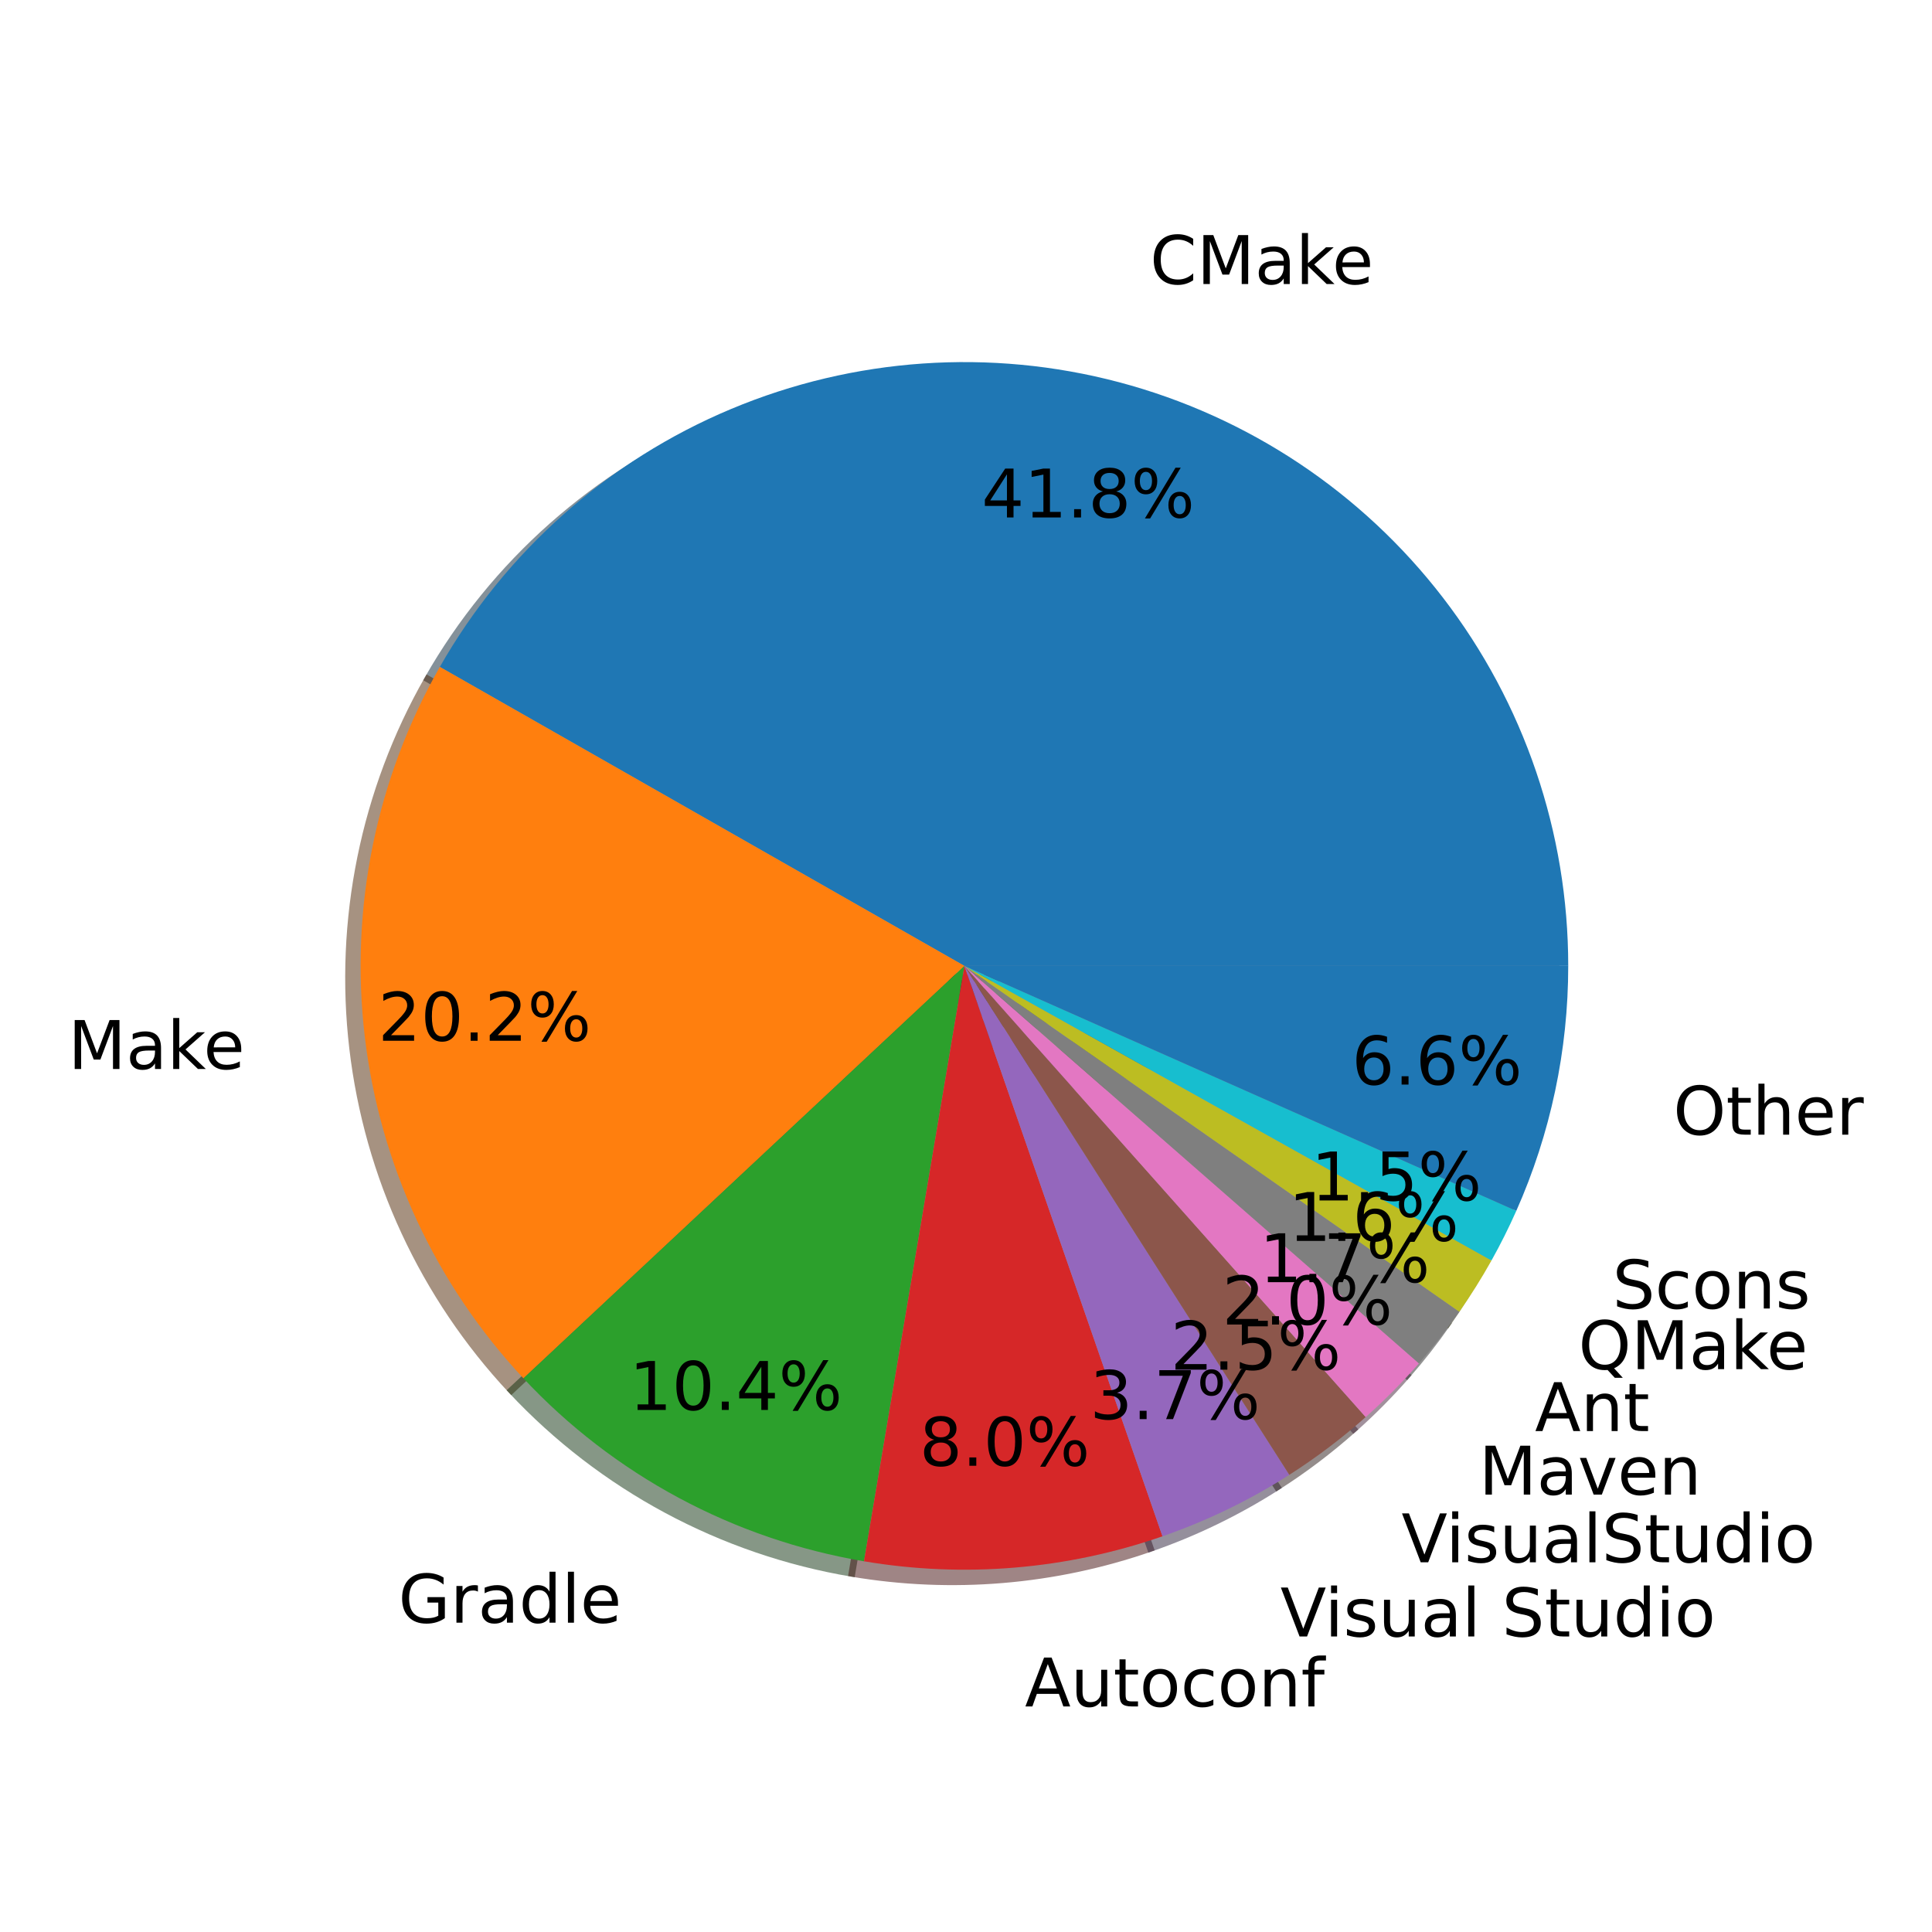
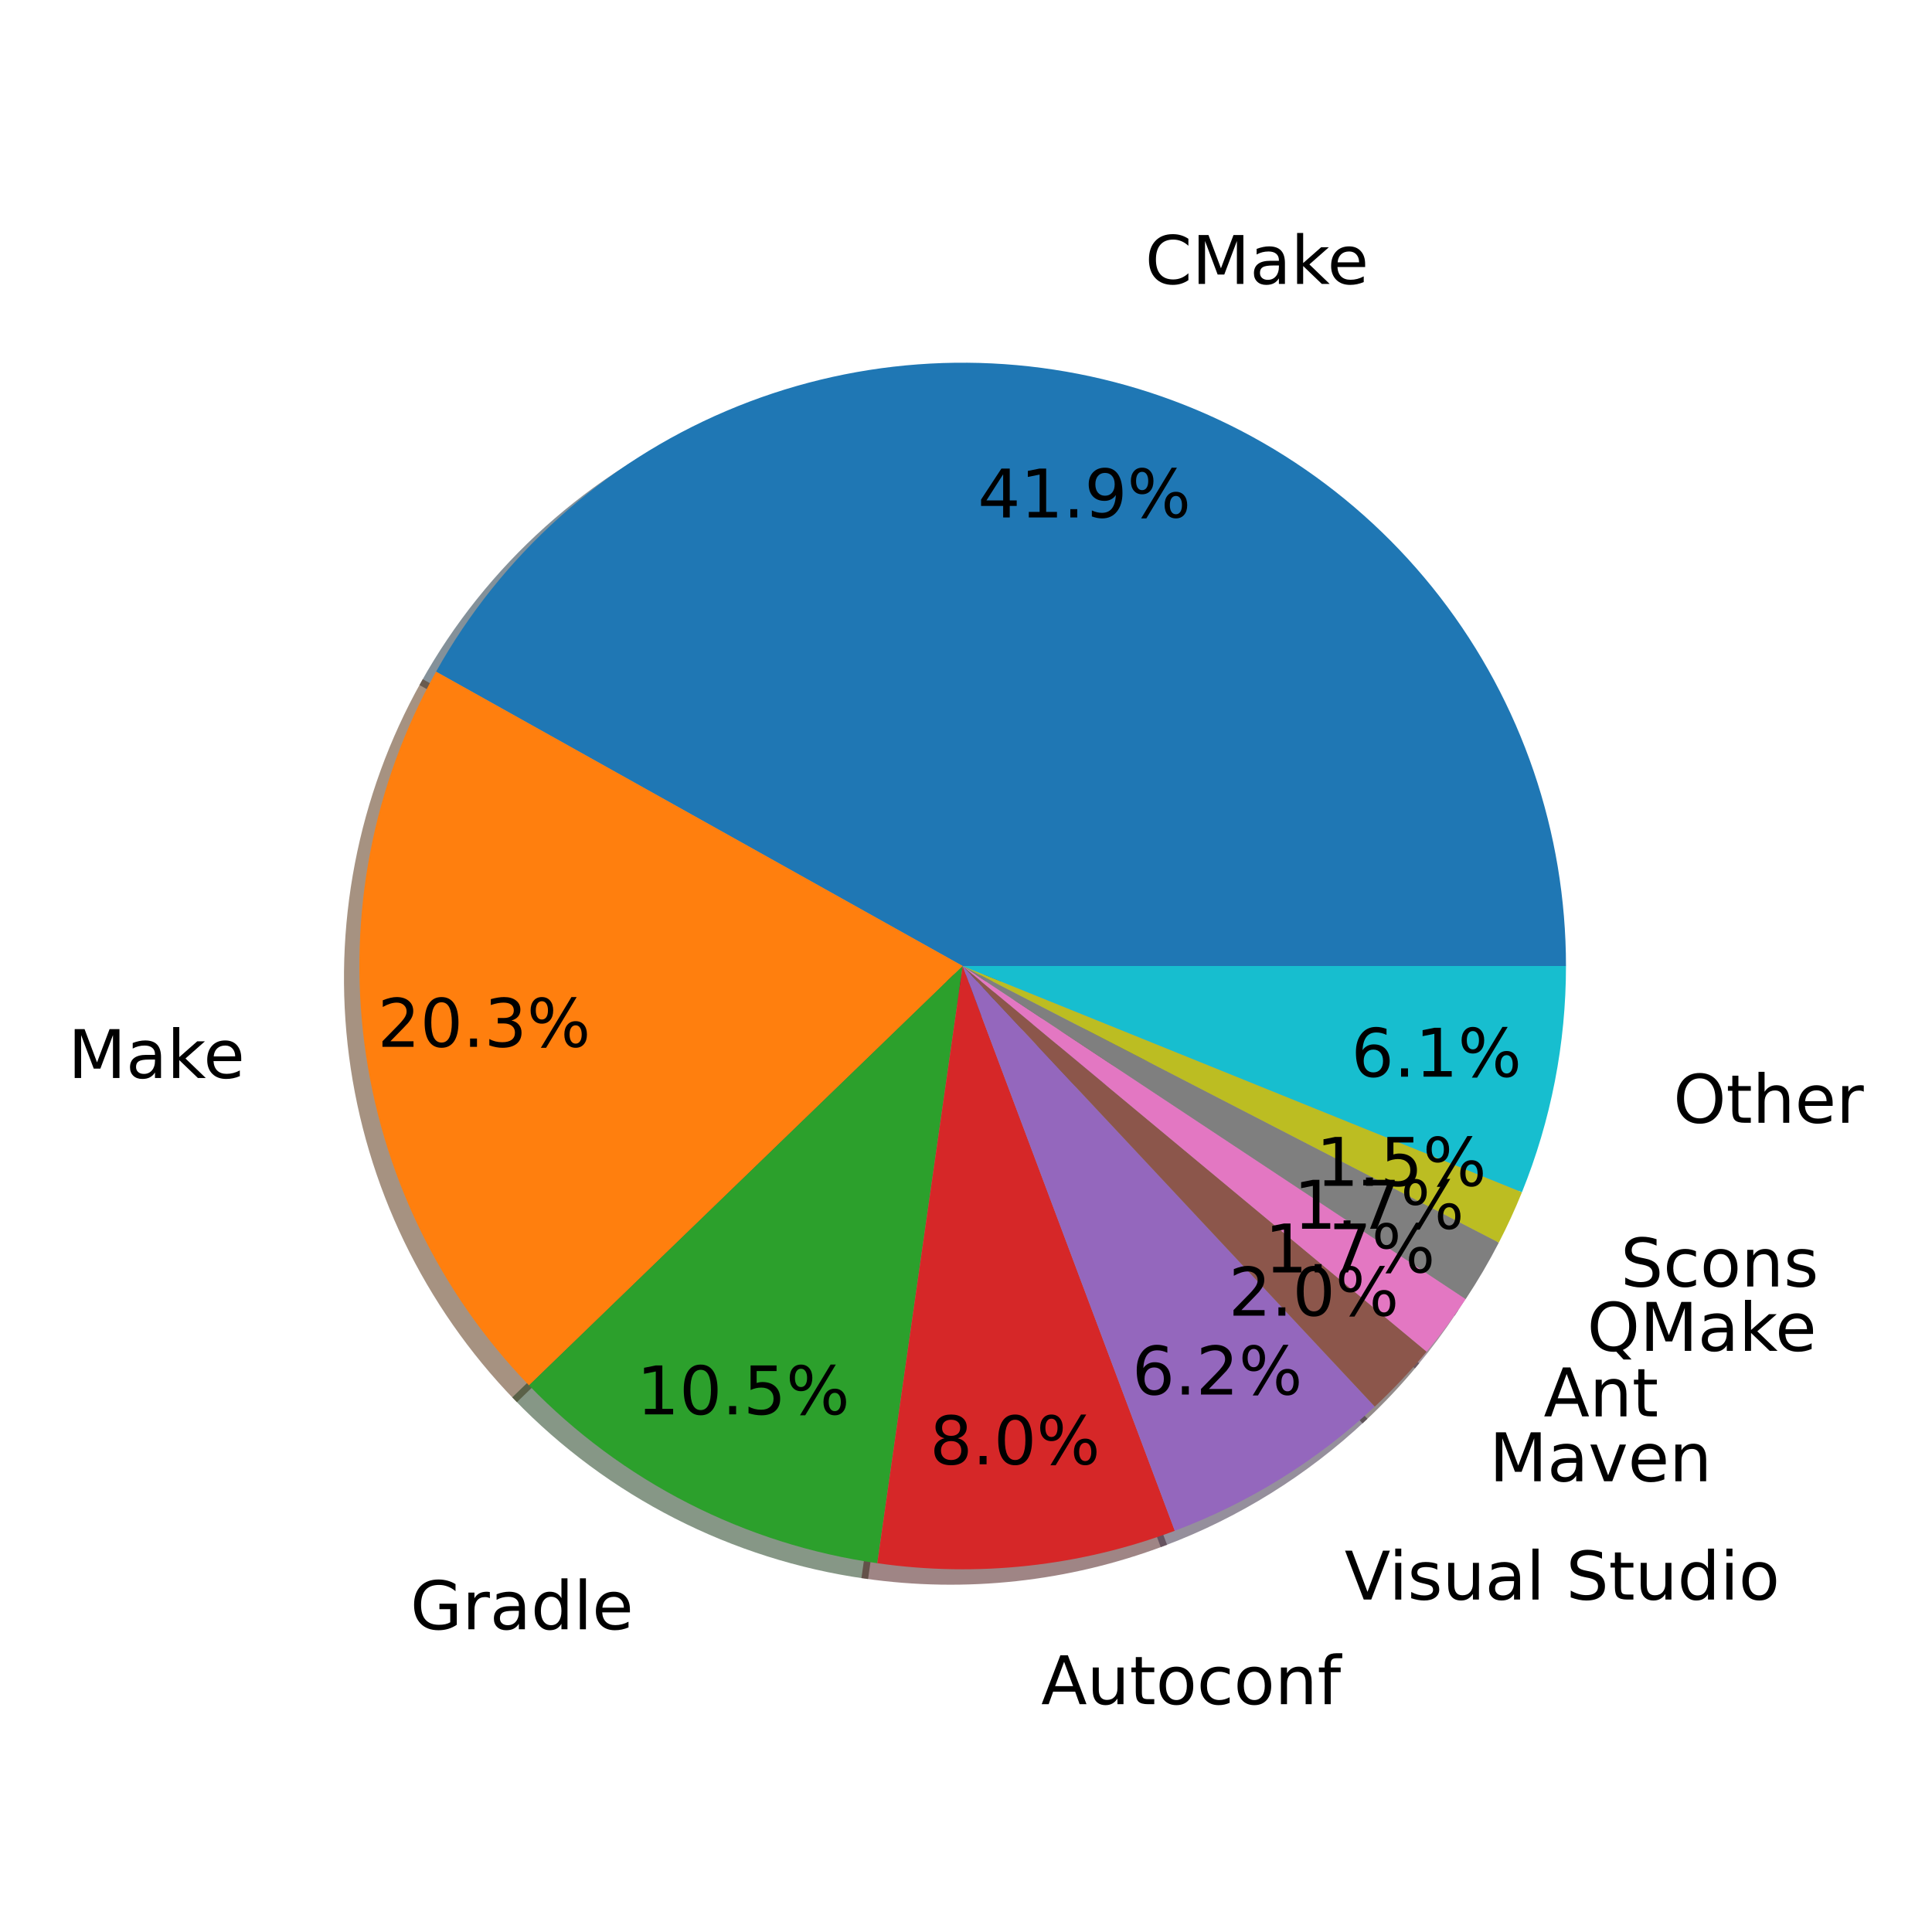
<svg xmlns="http://www.w3.org/2000/svg" xmlns:xlink="http://www.w3.org/1999/xlink" width="288pt" height="288pt" viewBox="0 0 288 288" version="1.1">
  <defs>
    <style type="text/css">*{stroke-linejoin: round; stroke-linecap: butt}</style>
  </defs>
  <g id="figure_1">
    <g id="patch_1">
      <path d="M 0 288  L 288 288  L 288 0  L 0 0  L 0 288  z " style="fill: none" />
    </g>
    <g id="axes_1">
      <g id="patch_2">
-         <path d="M 231.973 145.784  C 231.973 125.931 225.404 106.625 213.297 90.891  C 201.189 75.157 184.209 63.863 165.018 58.778  C 145.828 53.693 125.483 55.098 107.173 62.772  C 88.863 70.446 73.597 83.966 63.766 101.215  L 141.965 145.784  z " style="fill: #092436; opacity: 0.5; stroke: #092436; stroke-linejoin: miter" />
+         <path d="M 231.639 145.799  C 231.639 125.898 225.034 106.549 212.864 90.803  C 200.694 75.058 183.636 63.788 164.378 58.771  C 145.12 53.754 124.731 55.269 106.426 63.076  C 88.121 70.884 72.915 84.55 63.205 101.922  L 141.707 145.799  z " style="fill: #092436; opacity: 0.5; stroke: #092436; stroke-linejoin: miter" />
      </g>
      <g id="patch_3">
-         <path d="M 63.766 101.215  C 54.254 117.905 50.33 137.209 52.572 156.289  C 54.814 175.368 63.106 193.237 76.228 207.267  L 141.965 145.784  z " style="fill: #4d2604; opacity: 0.5; stroke: #4d2604; stroke-linejoin: miter" />
+         <path d="M 63.205 101.922  C 53.778 118.788 50.033 138.252 52.528 157.413  C 55.024 176.574 63.629 194.429 77.062 208.319  L 141.707 145.799  z " style="fill: #4d2604; opacity: 0.5; stroke: #4d2604; stroke-linejoin: miter" />
      </g>
      <g id="patch_4">
-         <path d="M 76.228 207.267  C 82.921 214.423 90.738 220.438 99.37 225.075  C 108.001 229.712 117.332 232.909 126.994 234.538  L 141.965 145.784  z " style="fill: #0d300d; opacity: 0.5; stroke: #0d300d; stroke-linejoin: miter" />
+         <path d="M 77.062 208.319  C 83.955 215.447 91.981 221.385 100.812 225.894  C 109.643 230.404 119.16 233.421 128.976 234.825  L 141.707 145.799  z " style="fill: #0d300d; opacity: 0.5; stroke: #0d300d; stroke-linejoin: miter" />
      </g>
      <g id="patch_5">
-         <path d="M 126.994 234.538  C 134.419 235.791 141.973 236.106 149.477 235.478  C 156.981 234.85 164.376 233.282 171.49 230.812  L 141.965 145.784  z " style="fill: #400c0c; opacity: 0.5; stroke: #400c0c; stroke-linejoin: miter" />
+         <path d="M 128.976 234.825  C 136.424 235.89 143.977 236.016 151.456 235.201  C 158.936 234.385 166.284 232.634 173.327 229.989  L 141.707 145.799  z " style="fill: #400c0c; opacity: 0.5; stroke: #400c0c; stroke-linejoin: miter" />
      </g>
      <g id="patch_6">
-         <path d="M 171.49 230.812  C 174.806 229.66 178.052 228.316 181.211 226.785  C 184.371 225.254 187.438 223.54 190.397 221.651  L 141.965 145.784  z " style="fill: #2c1f39; opacity: 0.5; stroke: #2c1f39; stroke-linejoin: miter" />
+         <path d="M 173.327 229.989  C 178.842 227.917 184.14 225.309 189.144 222.202  C 194.149 219.095 198.836 215.503 203.138 211.48  L 141.707 145.799  z " style="fill: #2c1f39; opacity: 0.5; stroke: #2c1f39; stroke-linejoin: miter" />
      </g>
      <g id="patch_7">
-         <path d="M 190.397 221.651  C 192.404 220.369 194.36 219.009 196.26 217.572  C 198.16 216.135 200.001 214.624 201.781 213.041  L 141.965 145.784  z " style="fill: #2a1a17; opacity: 0.5; stroke: #2a1a17; stroke-linejoin: miter" />
+         <path d="M 203.138 211.48  C 204.51 210.196 205.842 208.87 207.131 207.504  C 208.42 206.137 209.666 204.73 210.867 203.285  L 141.707 145.799  z " style="fill: #2a1a17; opacity: 0.5; stroke: #2a1a17; stroke-linejoin: miter" />
      </g>
      <g id="patch_8">
-         <path d="M 201.781 213.041  C 203.186 211.791 204.552 210.498 205.876 209.163  C 207.2 207.828 208.481 206.451 209.719 205.036  L 141.965 145.784  z " style="fill: #44243a; opacity: 0.5; stroke: #44243a; stroke-linejoin: miter" />
+         <path d="M 210.867 203.285  C 211.908 202.033 212.914 200.753 213.885 199.446  C 214.857 198.14 215.792 196.807 216.691 195.449  L 141.707 145.799  z " style="fill: #44243a; opacity: 0.5; stroke: #44243a; stroke-linejoin: miter" />
      </g>
      <g id="patch_9">
-         <path d="M 209.719 205.036  C 210.792 203.809 211.831 202.554 212.836 201.271  C 213.84 199.988 214.81 198.678 215.743 197.342  L 141.965 145.784  z " style="fill: #262626; opacity: 0.5; stroke: #262626; stroke-linejoin: miter" />
+         <path d="M 216.691 195.449  C 217.59 194.092 218.452 192.71 219.276 191.306  C 220.1 189.901 220.885 188.475 221.632 187.028  L 141.707 145.799  z " style="fill: #262626; opacity: 0.5; stroke: #262626; stroke-linejoin: miter" />
      </g>
      <g id="patch_10">
-         <path d="M 215.743 197.342  C 216.605 196.109 217.435 194.855 218.234 193.58  C 219.033 192.305 219.799 191.011 220.533 189.698  L 141.965 145.784  z " style="fill: #38390a; opacity: 0.5; stroke: #38390a; stroke-linejoin: miter" />
+         <path d="M 221.632 187.028  C 222.263 185.804 222.867 184.565 223.441 183.313  C 224.016 182.061 224.562 180.796 225.078 179.519  L 141.707 145.799  z " style="fill: #38390a; opacity: 0.5; stroke: #38390a; stroke-linejoin: miter" />
      </g>
      <g id="patch_11">
-         <path d="M 220.533 189.698  C 221.206 188.495 221.851 187.276 222.468 186.042  C 223.084 184.809 223.673 183.562 224.232 182.302  L 141.965 145.784  z " style="fill: #07393e; opacity: 0.5; stroke: #07393e; stroke-linejoin: miter" />
+         <path d="M 225.078 179.519  C 227.24 174.174 228.883 168.634 229.984 162.975  C 231.085 157.316 231.639 151.564 231.639 145.799  L 141.707 145.799  z " style="fill: #07393e; opacity: 0.5; stroke: #07393e; stroke-linejoin: miter" />
      </g>
      <g id="patch_12">
-         <path d="M 224.232 182.302  C 226.777 176.569 228.716 170.585 230.017 164.449  C 231.317 158.312 231.973 152.057 231.973 145.784  L 141.965 145.784  z " style="fill: #092436; opacity: 0.5; stroke: #092436; stroke-linejoin: miter" />
+         <path d="M 233.438 144  C 233.438 124.099 226.832 104.751 214.663 89.005  C 202.493 73.259 185.435 61.989 166.177 56.972  C 146.919 51.956 126.53 53.47 108.225 61.278  C 89.919 69.085 74.713 82.752 65.004 100.123  L 143.506 144  z " style="fill: #1f77b4" />
      </g>
      <g id="patch_13">
-         <path d="M 233.773 143.984  C 233.773 124.131 227.205 104.825 215.097 89.091  C 202.989 73.357 186.01 62.063 166.819 56.978  C 147.628 51.893 127.283 53.298 108.973 60.972  C 90.663 68.646 75.397 82.166 65.566 99.415  L 143.765 143.984  z " style="fill: #1f77b4" />
+         <path d="M 65.004 100.123  C 55.577 116.99 51.832 136.454 54.327 155.614  C 56.822 174.775 65.428 192.631 78.861 206.52  L 143.506 144  z " style="fill: #ff7f0e" />
      </g>
      <g id="patch_14">
-         <path d="M 65.566 99.415  C 56.054 116.104 52.13 135.409 54.372 154.488  C 56.614 173.567 64.906 191.437 78.029 205.467  L 143.765 143.984  z " style="fill: #ff7f0e" />
+         <path d="M 78.861 206.52  C 85.754 213.648 93.779 219.587 102.611 224.096  C 111.442 228.605 120.959 231.623 130.775 233.026  L 143.506 144  z " style="fill: #2ca02c" />
      </g>
      <g id="patch_15">
-         <path d="M 78.029 205.467  C 84.721 212.623 92.538 218.638 101.17 223.275  C 109.801 227.912 119.132 231.108 128.794 232.738  L 143.765 143.984  z " style="fill: #2ca02c" />
+         <path d="M 130.775 233.026  C 138.223 234.091 145.775 234.218 153.255 233.402  C 160.735 232.586 168.082 230.835 175.126 228.19  L 143.506 144  z " style="fill: #d62728" />
      </g>
      <g id="patch_16">
-         <path d="M 128.794 232.738  C 136.219 233.991 143.773 234.306 151.277 233.678  C 158.781 233.049 166.176 231.482 173.29 229.012  L 143.765 143.984  z " style="fill: #d62728" />
+         <path d="M 175.126 228.19  C 180.64 226.119 185.938 223.511 190.943 220.404  C 195.948 217.296 200.635 213.705 204.937 209.681  L 143.506 144  z " style="fill: #9467bd" />
      </g>
      <g id="patch_17">
-         <path d="M 173.29 229.012  C 176.606 227.86 179.852 226.515 183.012 224.985  C 186.171 223.454 189.238 221.74 192.197 219.851  L 143.765 143.984  z " style="fill: #9467bd" />
+         <path d="M 204.937 209.681  C 206.309 208.398 207.641 207.072 208.93 205.705  C 210.219 204.338 211.465 202.932 212.665 201.487  L 143.506 144  z " style="fill: #8c564b" />
      </g>
      <g id="patch_18">
-         <path d="M 192.197 219.851  C 194.204 218.569 196.16 217.208 198.06 215.772  C 199.96 214.335 201.802 212.823 203.581 211.241  L 143.765 143.984  z " style="fill: #8c564b" />
+         <path d="M 212.665 201.487  C 213.706 200.235 214.713 198.955 215.684 197.648  C 216.655 196.341 217.591 195.008 218.49 193.651  L 143.506 144  z " style="fill: #e377c2" />
      </g>
      <g id="patch_19">
-         <path d="M 203.581 211.241  C 204.986 209.991 206.352 208.698 207.676 207.363  C 209 206.028 210.282 204.651 211.519 203.236  L 143.765 143.984  z " style="fill: #e377c2" />
+         <path d="M 218.49 193.651  C 219.389 192.293 220.25 190.911 221.074 189.507  C 221.898 188.103 222.684 186.676 223.43 185.229  L 143.506 144  z " style="fill: #7f7f7f" />
      </g>
      <g id="patch_20">
-         <path d="M 211.519 203.236  C 212.592 202.009 213.631 200.754 214.636 199.471  C 215.64 198.188 216.61 196.877 217.543 195.542  L 143.765 143.984  z " style="fill: #7f7f7f" />
+         <path d="M 223.43 185.229  C 224.062 184.005 224.665 182.766 225.24 181.514  C 225.815 180.262 226.36 178.997 226.877 177.72  L 143.506 144  z " style="fill: #bcbd22" />
      </g>
      <g id="patch_21">
-         <path d="M 217.543 195.542  C 218.405 194.309 219.235 193.054 220.034 191.78  C 220.833 190.505 221.6 189.211 222.334 187.898  L 143.765 143.984  z " style="fill: #bcbd22" />
-       </g>
-       <g id="patch_22">
-         <path d="M 222.334 187.898  C 223.006 186.694 223.651 185.476 224.268 184.242  C 224.885 183.009 225.473 181.762 226.032 180.502  L 143.765 143.984  z " style="fill: #17becf" />
-       </g>
-       <g id="patch_23">
-         <path d="M 226.032 180.502  C 228.577 174.768 230.516 168.785 231.817 162.648  C 233.117 156.512 233.773 150.256 233.773 143.984  L 143.765 143.984  z " style="fill: #1f77b4" />
+         <path d="M 226.877 177.72  C 229.039 172.375 230.681 166.835 231.782 161.176  C 232.884 155.517 233.438 149.765 233.438 144  L 143.506 144  z " style="fill: #17becf" />
      </g>
      <g id="matplotlib.axis_1" />
      <g id="matplotlib.axis_2" />
      <g id="text_1">
-         <g transform="translate(171.4293 42.33626) scale(0.1 -0.1)">
+         <g transform="translate(170.7108 42.32625) scale(0.1 -0.1)">
          <defs>
            <path id="DejaVuSans-43" d="M 4122 4306  L 4122 3641  Q 3803 3938 3442 4084  Q 3081 4231 2675 4231  Q 1875 4231 1450 3742  Q 1025 3253 1025 2328  Q 1025 1406 1450 917  Q 1875 428 2675 428  Q 3081 428 3442 575  Q 3803 722 4122 1019  L 4122 359  Q 3791 134 3420 21  Q 3050 -91 2638 -91  Q 1578 -91 968 557  Q 359 1206 359 2328  Q 359 3453 968 4101  Q 1578 4750 2638 4750  Q 3056 4750 3426 4639  Q 3797 4528 4122 4306  z " transform="scale(0.015625)" />
            <path id="DejaVuSans-4d" d="M 628 4666  L 1569 4666  L 2759 1491  L 3956 4666  L 4897 4666  L 4897 0  L 4281 0  L 4281 4097  L 3078 897  L 2444 897  L 1241 4097  L 1241 0  L 628 0  L 628 4666  z " transform="scale(0.015625)" />
            <path id="DejaVuSans-61" d="M 2194 1759  Q 1497 1759 1228 1600  Q 959 1441 959 1056  Q 959 750 1161 570  Q 1363 391 1709 391  Q 2188 391 2477 730  Q 2766 1069 2766 1631  L 2766 1759  L 2194 1759  z M 3341 1997  L 3341 0  L 2766 0  L 2766 531  Q 2569 213 2275 61  Q 1981 -91 1556 -91  Q 1019 -91 701 211  Q 384 513 384 1019  Q 384 1609 779 1909  Q 1175 2209 1959 2209  L 2766 2209  L 2766 2266  Q 2766 2663 2505 2880  Q 2244 3097 1772 3097  Q 1472 3097 1187 3025  Q 903 2953 641 2809  L 641 3341  Q 956 3463 1253 3523  Q 1550 3584 1831 3584  Q 2591 3584 2966 3190  Q 3341 2797 3341 1997  z " transform="scale(0.015625)" />
            <path id="DejaVuSans-6b" d="M 581 4863  L 1159 4863  L 1159 1991  L 2875 3500  L 3609 3500  L 1753 1863  L 3688 0  L 2938 0  L 1159 1709  L 1159 0  L 581 0  L 581 4863  z " transform="scale(0.015625)" />
            <path id="DejaVuSans-65" d="M 3597 1894  L 3597 1613  L 953 1613  Q 991 1019 1311 708  Q 1631 397 2203 397  Q 2534 397 2845 478  Q 3156 559 3463 722  L 3463 178  Q 3153 47 2828 -22  Q 2503 -91 2169 -91  Q 1331 -91 842 396  Q 353 884 353 1716  Q 353 2575 817 3079  Q 1281 3584 2069 3584  Q 2775 3584 3186 3129  Q 3597 2675 3597 1894  z M 3022 2063  Q 3016 2534 2758 2815  Q 2500 3097 2075 3097  Q 1594 3097 1305 2825  Q 1016 2553 972 2059  L 3022 2063  z " transform="scale(0.015625)" />
          </defs>
          <use xlink:href="#DejaVuSans-43" />
          <use xlink:href="#DejaVuSans-4d" transform="translate(69.82422 0)" />
          <use xlink:href="#DejaVuSans-61" transform="translate(156.1035 0)" />
          <use xlink:href="#DejaVuSans-6b" transform="translate(217.3828 0)" />
          <use xlink:href="#DejaVuSans-65" transform="translate(271.668 0)" />
        </g>
      </g>
      <g id="text_2">
-         <g transform="translate(146.3243 77.13854) scale(0.1 -0.1)">
+         <g transform="translate(145.7589 77.13729) scale(0.1 -0.1)">
          <defs>
            <path id="DejaVuSans-34" d="M 2419 4116  L 825 1625  L 2419 1625  L 2419 4116  z M 2253 4666  L 3047 4666  L 3047 1625  L 3713 1625  L 3713 1100  L 3047 1100  L 3047 0  L 2419 0  L 2419 1100  L 313 1100  L 313 1709  L 2253 4666  z " transform="scale(0.015625)" />
            <path id="DejaVuSans-31" d="M 794 531  L 1825 531  L 1825 4091  L 703 3866  L 703 4441  L 1819 4666  L 2450 4666  L 2450 531  L 3481 531  L 3481 0  L 794 0  L 794 531  z " transform="scale(0.015625)" />
            <path id="DejaVuSans-2e" d="M 684 794  L 1344 794  L 1344 0  L 684 0  L 684 794  z " transform="scale(0.015625)" />
-             <path id="DejaVuSans-38" d="M 2034 2216  Q 1584 2216 1326 1975  Q 1069 1734 1069 1313  Q 1069 891 1326 650  Q 1584 409 2034 409  Q 2484 409 2743 651  Q 3003 894 3003 1313  Q 3003 1734 2745 1975  Q 2488 2216 2034 2216  z M 1403 2484  Q 997 2584 770 2862  Q 544 3141 544 3541  Q 544 4100 942 4425  Q 1341 4750 2034 4750  Q 2731 4750 3128 4425  Q 3525 4100 3525 3541  Q 3525 3141 3298 2862  Q 3072 2584 2669 2484  Q 3125 2378 3379 2068  Q 3634 1759 3634 1313  Q 3634 634 3220 271  Q 2806 -91 2034 -91  Q 1263 -91 848 271  Q 434 634 434 1313  Q 434 1759 690 2068  Q 947 2378 1403 2484  z M 1172 3481  Q 1172 3119 1398 2916  Q 1625 2713 2034 2713  Q 2441 2713 2670 2916  Q 2900 3119 2900 3481  Q 2900 3844 2670 4047  Q 2441 4250 2034 4250  Q 1625 4250 1398 4047  Q 1172 3844 1172 3481  z " transform="scale(0.015625)" />
+             <path id="DejaVuSans-39" d="M 703 97  L 703 672  Q 941 559 1184 500  Q 1428 441 1663 441  Q 2288 441 2617 861  Q 2947 1281 2994 2138  Q 2813 1869 2534 1725  Q 2256 1581 1919 1581  Q 1219 1581 811 2004  Q 403 2428 403 3163  Q 403 3881 828 4315  Q 1253 4750 1959 4750  Q 2769 4750 3195 4129  Q 3622 3509 3622 2328  Q 3622 1225 3098 567  Q 2575 -91 1691 -91  Q 1453 -91 1209 -44  Q 966 3 703 97  z M 1959 2075  Q 2384 2075 2632 2365  Q 2881 2656 2881 3163  Q 2881 3666 2632 3958  Q 2384 4250 1959 4250  Q 1534 4250 1286 3958  Q 1038 3666 1038 3163  Q 1038 2656 1286 2365  Q 1534 2075 1959 2075  z " transform="scale(0.015625)" />
            <path id="DejaVuSans-25" d="M 4653 2053  Q 4381 2053 4226 1822  Q 4072 1591 4072 1178  Q 4072 772 4226 539  Q 4381 306 4653 306  Q 4919 306 5073 539  Q 5228 772 5228 1178  Q 5228 1588 5073 1820  Q 4919 2053 4653 2053  z M 4653 2450  Q 5147 2450 5437 2106  Q 5728 1763 5728 1178  Q 5728 594 5436 251  Q 5144 -91 4653 -91  Q 4153 -91 3862 251  Q 3572 594 3572 1178  Q 3572 1766 3864 2108  Q 4156 2450 4653 2450  z M 1428 4353  Q 1159 4353 1004 4120  Q 850 3888 850 3481  Q 850 3069 1003 2837  Q 1156 2606 1428 2606  Q 1700 2606 1854 2837  Q 2009 3069 2009 3481  Q 2009 3884 1853 4118  Q 1697 4353 1428 4353  z M 4250 4750  L 4750 4750  L 1831 -91  L 1331 -91  L 4250 4750  z M 1428 4750  Q 1922 4750 2215 4408  Q 2509 4066 2509 3481  Q 2509 2891 2217 2550  Q 1925 2209 1428 2209  Q 931 2209 642 2551  Q 353 2894 353 3481  Q 353 4063 643 4406  Q 934 4750 1428 4750  z " transform="scale(0.015625)" />
          </defs>
          <use xlink:href="#DejaVuSans-34" />
          <use xlink:href="#DejaVuSans-31" transform="translate(63.62305 0)" />
          <use xlink:href="#DejaVuSans-2e" transform="translate(127.2461 0)" />
-           <use xlink:href="#DejaVuSans-38" transform="translate(159.0332 0)" />
+           <use xlink:href="#DejaVuSans-39" transform="translate(159.0332 0)" />
          <use xlink:href="#DejaVuSans-25" transform="translate(222.6562 0)" />
        </g>
      </g>
      <g id="text_3">
-         <g transform="translate(10.1559 159.3487) scale(0.1 -0.1)">
+         <g transform="translate(10.15374 160.6965) scale(0.1 -0.1)">
          <use xlink:href="#DejaVuSans-4d" />
          <use xlink:href="#DejaVuSans-61" transform="translate(86.2793 0)" />
          <use xlink:href="#DejaVuSans-6b" transform="translate(147.5586 0)" />
          <use xlink:href="#DejaVuSans-65" transform="translate(201.8438 0)" />
        </g>
      </g>
      <g id="text_4">
-         <g transform="translate(56.36702 155.1468) scale(0.1 -0.1)">
+         <g transform="translate(56.2792 156.0508) scale(0.1 -0.1)">
          <defs>
            <path id="DejaVuSans-32" d="M 1228 531  L 3431 531  L 3431 0  L 469 0  L 469 531  Q 828 903 1448 1529  Q 2069 2156 2228 2338  Q 2531 2678 2651 2914  Q 2772 3150 2772 3378  Q 2772 3750 2511 3984  Q 2250 4219 1831 4219  Q 1534 4219 1204 4116  Q 875 4013 500 3803  L 500 4441  Q 881 4594 1212 4672  Q 1544 4750 1819 4750  Q 2544 4750 2975 4387  Q 3406 4025 3406 3419  Q 3406 3131 3298 2873  Q 3191 2616 2906 2266  Q 2828 2175 2409 1742  Q 1991 1309 1228 531  z " transform="scale(0.015625)" />
            <path id="DejaVuSans-30" d="M 2034 4250  Q 1547 4250 1301 3770  Q 1056 3291 1056 2328  Q 1056 1369 1301 889  Q 1547 409 2034 409  Q 2525 409 2770 889  Q 3016 1369 3016 2328  Q 3016 3291 2770 3770  Q 2525 4250 2034 4250  z M 2034 4750  Q 2819 4750 3233 4129  Q 3647 3509 3647 2328  Q 3647 1150 3233 529  Q 2819 -91 2034 -91  Q 1250 -91 836 529  Q 422 1150 422 2328  Q 422 3509 836 4129  Q 1250 4750 2034 4750  z " transform="scale(0.015625)" />
+             <path id="DejaVuSans-33" d="M 2597 2516  Q 3050 2419 3304 2112  Q 3559 1806 3559 1356  Q 3559 666 3084 287  Q 2609 -91 1734 -91  Q 1441 -91 1130 -33  Q 819 25 488 141  L 488 750  Q 750 597 1062 519  Q 1375 441 1716 441  Q 2309 441 2620 675  Q 2931 909 2931 1356  Q 2931 1769 2642 2001  Q 2353 2234 1838 2234  L 1294 2234  L 1294 2753  L 1863 2753  Q 2328 2753 2575 2939  Q 2822 3125 2822 3475  Q 2822 3834 2567 4026  Q 2313 4219 1838 4219  Q 1578 4219 1281 4162  Q 984 4106 628 3988  L 628 4550  Q 988 4650 1302 4700  Q 1616 4750 1894 4750  Q 2613 4750 3031 4423  Q 3450 4097 3450 3541  Q 3450 3153 3228 2886  Q 3006 2619 2597 2516  z " transform="scale(0.015625)" />
          </defs>
          <use xlink:href="#DejaVuSans-32" />
          <use xlink:href="#DejaVuSans-30" transform="translate(63.62305 0)" />
          <use xlink:href="#DejaVuSans-2e" transform="translate(127.2461 0)" />
-           <use xlink:href="#DejaVuSans-32" transform="translate(159.0332 0)" />
+           <use xlink:href="#DejaVuSans-33" transform="translate(159.0332 0)" />
          <use xlink:href="#DejaVuSans-25" transform="translate(222.6562 0)" />
        </g>
      </g>
      <g id="text_5">
-         <g transform="translate(59.38358 241.8927) scale(0.1 -0.1)">
+         <g transform="translate(61.1645 242.8744) scale(0.1 -0.1)">
          <defs>
            <path id="DejaVuSans-47" d="M 3809 666  L 3809 1919  L 2778 1919  L 2778 2438  L 4434 2438  L 4434 434  Q 4069 175 3628 42  Q 3188 -91 2688 -91  Q 1594 -91 976 548  Q 359 1188 359 2328  Q 359 3472 976 4111  Q 1594 4750 2688 4750  Q 3144 4750 3555 4637  Q 3966 4525 4313 4306  L 4313 3634  Q 3963 3931 3569 4081  Q 3175 4231 2741 4231  Q 1884 4231 1454 3753  Q 1025 3275 1025 2328  Q 1025 1384 1454 906  Q 1884 428 2741 428  Q 3075 428 3337 486  Q 3600 544 3809 666  z " transform="scale(0.015625)" />
            <path id="DejaVuSans-72" d="M 2631 2963  Q 2534 3019 2420 3045  Q 2306 3072 2169 3072  Q 1681 3072 1420 2755  Q 1159 2438 1159 1844  L 1159 0  L 581 0  L 581 3500  L 1159 3500  L 1159 2956  Q 1341 3275 1631 3429  Q 1922 3584 2338 3584  Q 2397 3584 2469 3576  Q 2541 3569 2628 3553  L 2631 2963  z " transform="scale(0.015625)" />
            <path id="DejaVuSans-64" d="M 2906 2969  L 2906 4863  L 3481 4863  L 3481 0  L 2906 0  L 2906 525  Q 2725 213 2448 61  Q 2172 -91 1784 -91  Q 1150 -91 751 415  Q 353 922 353 1747  Q 353 2572 751 3078  Q 1150 3584 1784 3584  Q 2172 3584 2448 3432  Q 2725 3281 2906 2969  z M 947 1747  Q 947 1113 1208 752  Q 1469 391 1925 391  Q 2381 391 2643 752  Q 2906 1113 2906 1747  Q 2906 2381 2643 2742  Q 2381 3103 1925 3103  Q 1469 3103 1208 2742  Q 947 2381 947 1747  z " transform="scale(0.015625)" />
            <path id="DejaVuSans-6c" d="M 603 4863  L 1178 4863  L 1178 0  L 603 0  L 603 4863  z " transform="scale(0.015625)" />
          </defs>
          <use xlink:href="#DejaVuSans-47" />
          <use xlink:href="#DejaVuSans-72" transform="translate(77.49023 0)" />
          <use xlink:href="#DejaVuSans-61" transform="translate(118.6035 0)" />
          <use xlink:href="#DejaVuSans-64" transform="translate(179.8828 0)" />
          <use xlink:href="#DejaVuSans-6c" transform="translate(243.3594 0)" />
          <use xlink:href="#DejaVuSans-65" transform="translate(271.1426 0)" />
        </g>
      </g>
      <g id="text_6">
-         <g transform="translate(93.80527 210.1761) scale(0.1 -0.1)">
+         <g transform="translate(94.90616 210.8361) scale(0.1 -0.1)">
+           <defs>
+             <path id="DejaVuSans-35" d="M 691 4666  L 3169 4666  L 3169 4134  L 1269 4134  L 1269 2991  Q 1406 3038 1543 3061  Q 1681 3084 1819 3084  Q 2600 3084 3056 2656  Q 3513 2228 3513 1497  Q 3513 744 3044 326  Q 2575 -91 1722 -91  Q 1428 -91 1123 -41  Q 819 9 494 109  L 494 744  Q 775 591 1075 516  Q 1375 441 1709 441  Q 2250 441 2565 725  Q 2881 1009 2881 1497  Q 2881 1984 2565 2268  Q 2250 2553 1709 2553  Q 1456 2553 1204 2497  Q 953 2441 691 2322  L 691 4666  z " transform="scale(0.015625)" />
+           </defs>
          <use xlink:href="#DejaVuSans-31" />
          <use xlink:href="#DejaVuSans-30" transform="translate(63.62305 0)" />
          <use xlink:href="#DejaVuSans-2e" transform="translate(127.2461 0)" />
-           <use xlink:href="#DejaVuSans-34" transform="translate(159.0332 0)" />
+           <use xlink:href="#DejaVuSans-35" transform="translate(159.0332 0)" />
          <use xlink:href="#DejaVuSans-25" transform="translate(222.6562 0)" />
        </g>
      </g>
      <g id="text_7">
-         <g transform="translate(152.7791 254.3761) scale(0.1 -0.1)">
+         <g transform="translate(155.2049 254.0418) scale(0.1 -0.1)">
          <defs>
            <path id="DejaVuSans-41" d="M 2188 4044  L 1331 1722  L 3047 1722  L 2188 4044  z M 1831 4666  L 2547 4666  L 4325 0  L 3669 0  L 3244 1197  L 1141 1197  L 716 0  L 50 0  L 1831 4666  z " transform="scale(0.015625)" />
            <path id="DejaVuSans-75" d="M 544 1381  L 544 3500  L 1119 3500  L 1119 1403  Q 1119 906 1312 657  Q 1506 409 1894 409  Q 2359 409 2629 706  Q 2900 1003 2900 1516  L 2900 3500  L 3475 3500  L 3475 0  L 2900 0  L 2900 538  Q 2691 219 2414 64  Q 2138 -91 1772 -91  Q 1169 -91 856 284  Q 544 659 544 1381  z M 1991 3584  L 1991 3584  z " transform="scale(0.015625)" />
            <path id="DejaVuSans-74" d="M 1172 4494  L 1172 3500  L 2356 3500  L 2356 3053  L 1172 3053  L 1172 1153  Q 1172 725 1289 603  Q 1406 481 1766 481  L 2356 481  L 2356 0  L 1766 0  Q 1100 0 847 248  Q 594 497 594 1153  L 594 3053  L 172 3053  L 172 3500  L 594 3500  L 594 4494  L 1172 4494  z " transform="scale(0.015625)" />
            <path id="DejaVuSans-6f" d="M 1959 3097  Q 1497 3097 1228 2736  Q 959 2375 959 1747  Q 959 1119 1226 758  Q 1494 397 1959 397  Q 2419 397 2687 759  Q 2956 1122 2956 1747  Q 2956 2369 2687 2733  Q 2419 3097 1959 3097  z M 1959 3584  Q 2709 3584 3137 3096  Q 3566 2609 3566 1747  Q 3566 888 3137 398  Q 2709 -91 1959 -91  Q 1206 -91 779 398  Q 353 888 353 1747  Q 353 2609 779 3096  Q 1206 3584 1959 3584  z " transform="scale(0.015625)" />
            <path id="DejaVuSans-63" d="M 3122 3366  L 3122 2828  Q 2878 2963 2633 3030  Q 2388 3097 2138 3097  Q 1578 3097 1268 2742  Q 959 2388 959 1747  Q 959 1106 1268 751  Q 1578 397 2138 397  Q 2388 397 2633 464  Q 2878 531 3122 666  L 3122 134  Q 2881 22 2623 -34  Q 2366 -91 2075 -91  Q 1284 -91 818 406  Q 353 903 353 1747  Q 353 2603 823 3093  Q 1294 3584 2113 3584  Q 2378 3584 2631 3529  Q 2884 3475 3122 3366  z " transform="scale(0.015625)" />
            <path id="DejaVuSans-6e" d="M 3513 2113  L 3513 0  L 2938 0  L 2938 2094  Q 2938 2591 2744 2837  Q 2550 3084 2163 3084  Q 1697 3084 1428 2787  Q 1159 2491 1159 1978  L 1159 0  L 581 0  L 581 3500  L 1159 3500  L 1159 2956  Q 1366 3272 1645 3428  Q 1925 3584 2291 3584  Q 2894 3584 3203 3211  Q 3513 2838 3513 2113  z " transform="scale(0.015625)" />
            <path id="DejaVuSans-66" d="M 2375 4863  L 2375 4384  L 1825 4384  Q 1516 4384 1395 4259  Q 1275 4134 1275 3809  L 1275 3500  L 2222 3500  L 2222 3053  L 1275 3053  L 1275 0  L 697 0  L 697 3053  L 147 3053  L 147 3500  L 697 3500  L 697 3744  Q 697 4328 969 4595  Q 1241 4863 1831 4863  L 2375 4863  z " transform="scale(0.015625)" />
          </defs>
          <use xlink:href="#DejaVuSans-41" />
          <use xlink:href="#DejaVuSans-75" transform="translate(68.4082 0)" />
          <use xlink:href="#DejaVuSans-74" transform="translate(131.7871 0)" />
          <use xlink:href="#DejaVuSans-6f" transform="translate(170.9961 0)" />
          <use xlink:href="#DejaVuSans-63" transform="translate(232.1777 0)" />
          <use xlink:href="#DejaVuSans-6f" transform="translate(287.1582 0)" />
          <use xlink:href="#DejaVuSans-6e" transform="translate(348.3398 0)" />
          <use xlink:href="#DejaVuSans-66" transform="translate(411.7188 0)" />
        </g>
      </g>
      <g id="text_8">
-         <g transform="translate(137.0721 218.4984) scale(0.1 -0.1)">
+         <g transform="translate(138.6029 218.281) scale(0.1 -0.1)">
+           <defs>
+             <path id="DejaVuSans-38" d="M 2034 2216  Q 1584 2216 1326 1975  Q 1069 1734 1069 1313  Q 1069 891 1326 650  Q 1584 409 2034 409  Q 2484 409 2743 651  Q 3003 894 3003 1313  Q 3003 1734 2745 1975  Q 2488 2216 2034 2216  z M 1403 2484  Q 997 2584 770 2862  Q 544 3141 544 3541  Q 544 4100 942 4425  Q 1341 4750 2034 4750  Q 2731 4750 3128 4425  Q 3525 4100 3525 3541  Q 3525 3141 3298 2862  Q 3072 2584 2669 2484  Q 3125 2378 3379 2068  Q 3634 1759 3634 1313  Q 3634 634 3220 271  Q 2806 -91 2034 -91  Q 1263 -91 848 271  Q 434 634 434 1313  Q 434 1759 690 2068  Q 947 2378 1403 2484  z M 1172 3481  Q 1172 3119 1398 2916  Q 1625 2713 2034 2713  Q 2441 2713 2670 2916  Q 2900 3119 2900 3481  Q 2900 3844 2670 4047  Q 2441 4250 2034 4250  Q 1625 4250 1398 4047  Q 1172 3844 1172 3481  z " transform="scale(0.015625)" />
+           </defs>
          <use xlink:href="#DejaVuSans-38" />
          <use xlink:href="#DejaVuSans-2e" transform="translate(63.62305 0)" />
          <use xlink:href="#DejaVuSans-30" transform="translate(95.41016 0)" />
          <use xlink:href="#DejaVuSans-25" transform="translate(159.0332 0)" />
        </g>
      </g>
      <g id="text_9">
-         <g transform="translate(190.8609 243.9444) scale(0.1 -0.1)">
+         <g transform="translate(200.4304 238.4436) scale(0.1 -0.1)">
          <defs>
            <path id="DejaVuSans-56" d="M 1831 0  L 50 4666  L 709 4666  L 2188 738  L 3669 4666  L 4325 4666  L 2547 0  L 1831 0  z " transform="scale(0.015625)" />
            <path id="DejaVuSans-69" d="M 603 3500  L 1178 3500  L 1178 0  L 603 0  L 603 3500  z M 603 4863  L 1178 4863  L 1178 4134  L 603 4134  L 603 4863  z " transform="scale(0.015625)" />
            <path id="DejaVuSans-73" d="M 2834 3397  L 2834 2853  Q 2591 2978 2328 3040  Q 2066 3103 1784 3103  Q 1356 3103 1142 2972  Q 928 2841 928 2578  Q 928 2378 1081 2264  Q 1234 2150 1697 2047  L 1894 2003  Q 2506 1872 2764 1633  Q 3022 1394 3022 966  Q 3022 478 2636 193  Q 2250 -91 1575 -91  Q 1294 -91 989 -36  Q 684 19 347 128  L 347 722  Q 666 556 975 473  Q 1284 391 1588 391  Q 1994 391 2212 530  Q 2431 669 2431 922  Q 2431 1156 2273 1281  Q 2116 1406 1581 1522  L 1381 1569  Q 847 1681 609 1914  Q 372 2147 372 2553  Q 372 3047 722 3315  Q 1072 3584 1716 3584  Q 2034 3584 2315 3537  Q 2597 3491 2834 3397  z " transform="scale(0.015625)" />
            <path id="DejaVuSans-20" transform="scale(0.015625)" />
            <path id="DejaVuSans-53" d="M 3425 4513  L 3425 3897  Q 3066 4069 2747 4153  Q 2428 4238 2131 4238  Q 1616 4238 1336 4038  Q 1056 3838 1056 3469  Q 1056 3159 1242 3001  Q 1428 2844 1947 2747  L 2328 2669  Q 3034 2534 3370 2195  Q 3706 1856 3706 1288  Q 3706 609 3251 259  Q 2797 -91 1919 -91  Q 1588 -91 1214 -16  Q 841 59 441 206  L 441 856  Q 825 641 1194 531  Q 1563 422 1919 422  Q 2459 422 2753 634  Q 3047 847 3047 1241  Q 3047 1584 2836 1778  Q 2625 1972 2144 2069  L 1759 2144  Q 1053 2284 737 2584  Q 422 2884 422 3419  Q 422 4038 858 4394  Q 1294 4750 2059 4750  Q 2388 4750 2728 4690  Q 3069 4631 3425 4513  z " transform="scale(0.015625)" />
          </defs>
          <use xlink:href="#DejaVuSans-56" />
          <use xlink:href="#DejaVuSans-69" transform="translate(66.1582 0)" />
          <use xlink:href="#DejaVuSans-73" transform="translate(93.94141 0)" />
          <use xlink:href="#DejaVuSans-75" transform="translate(146.041 0)" />
          <use xlink:href="#DejaVuSans-61" transform="translate(209.4199 0)" />
          <use xlink:href="#DejaVuSans-6c" transform="translate(270.6992 0)" />
          <use xlink:href="#DejaVuSans-20" transform="translate(298.4824 0)" />
          <use xlink:href="#DejaVuSans-53" transform="translate(330.2695 0)" />
          <use xlink:href="#DejaVuSans-74" transform="translate(393.7461 0)" />
          <use xlink:href="#DejaVuSans-75" transform="translate(432.9551 0)" />
          <use xlink:href="#DejaVuSans-64" transform="translate(496.334 0)" />
          <use xlink:href="#DejaVuSans-69" transform="translate(559.8105 0)" />
          <use xlink:href="#DejaVuSans-6f" transform="translate(587.5938 0)" />
        </g>
      </g>
      <g id="text_10">
-         <g transform="translate(162.46 211.5439) scale(0.1 -0.1)">
-           <defs>
-             <path id="DejaVuSans-33" d="M 2597 2516  Q 3050 2419 3304 2112  Q 3559 1806 3559 1356  Q 3559 666 3084 287  Q 2609 -91 1734 -91  Q 1441 -91 1130 -33  Q 819 25 488 141  L 488 750  Q 750 597 1062 519  Q 1375 441 1716 441  Q 2309 441 2620 675  Q 2931 909 2931 1356  Q 2931 1769 2642 2001  Q 2353 2234 1838 2234  L 1294 2234  L 1294 2753  L 1863 2753  Q 2328 2753 2575 2939  Q 2822 3125 2822 3475  Q 2822 3834 2567 4026  Q 2313 4219 1838 4219  Q 1578 4219 1281 4162  Q 984 4106 628 3988  L 628 4550  Q 988 4650 1302 4700  Q 1616 4750 1894 4750  Q 2613 4750 3031 4423  Q 3450 4097 3450 3541  Q 3450 3153 3228 2886  Q 3006 2619 2597 2516  z " transform="scale(0.015625)" />
-             <path id="DejaVuSans-37" d="M 525 4666  L 3525 4666  L 3525 4397  L 1831 0  L 1172 0  L 2766 4134  L 525 4134  L 525 4666  z " transform="scale(0.015625)" />
-           </defs>
-           <use xlink:href="#DejaVuSans-33" />
-           <use xlink:href="#DejaVuSans-2e" transform="translate(63.62305 0)" />
-           <use xlink:href="#DejaVuSans-37" transform="translate(95.41016 0)" />
+         <g transform="translate(168.7532 207.8822) scale(0.1 -0.1)">
+           <defs>
+             <path id="DejaVuSans-36" d="M 2113 2584  Q 1688 2584 1439 2293  Q 1191 2003 1191 1497  Q 1191 994 1439 701  Q 1688 409 2113 409  Q 2538 409 2786 701  Q 3034 994 3034 1497  Q 3034 2003 2786 2293  Q 2538 2584 2113 2584  z M 3366 4563  L 3366 3988  Q 3128 4100 2886 4159  Q 2644 4219 2406 4219  Q 1781 4219 1451 3797  Q 1122 3375 1075 2522  Q 1259 2794 1537 2939  Q 1816 3084 2150 3084  Q 2853 3084 3261 2657  Q 3669 2231 3669 1497  Q 3669 778 3244 343  Q 2819 -91 2113 -91  Q 1303 -91 875 529  Q 447 1150 447 2328  Q 447 3434 972 4092  Q 1497 4750 2381 4750  Q 2619 4750 2861 4703  Q 3103 4656 3366 4563  z " transform="scale(0.015625)" />
+           </defs>
+           <use xlink:href="#DejaVuSans-36" />
+           <use xlink:href="#DejaVuSans-2e" transform="translate(63.62305 0)" />
+           <use xlink:href="#DejaVuSans-32" transform="translate(95.41016 0)" />
          <use xlink:href="#DejaVuSans-25" transform="translate(159.0332 0)" />
        </g>
      </g>
      <g id="text_11">
-         <g transform="translate(208.919 232.8887) scale(0.1 -0.1)">
-           <use xlink:href="#DejaVuSans-56" />
-           <use xlink:href="#DejaVuSans-69" transform="translate(66.1582 0)" />
-           <use xlink:href="#DejaVuSans-73" transform="translate(93.94141 0)" />
-           <use xlink:href="#DejaVuSans-75" transform="translate(146.041 0)" />
-           <use xlink:href="#DejaVuSans-61" transform="translate(209.4199 0)" />
-           <use xlink:href="#DejaVuSans-6c" transform="translate(270.6992 0)" />
-           <use xlink:href="#DejaVuSans-53" transform="translate(298.4824 0)" />
-           <use xlink:href="#DejaVuSans-74" transform="translate(361.959 0)" />
-           <use xlink:href="#DejaVuSans-75" transform="translate(401.168 0)" />
-           <use xlink:href="#DejaVuSans-64" transform="translate(464.5469 0)" />
-           <use xlink:href="#DejaVuSans-69" transform="translate(528.0234 0)" />
-           <use xlink:href="#DejaVuSans-6f" transform="translate(555.8066 0)" />
-         </g>
-       </g>
-       <g id="text_12">
-         <g transform="translate(174.4987 204.1735) scale(0.1 -0.1)">
-           <defs>
-             <path id="DejaVuSans-35" d="M 691 4666  L 3169 4666  L 3169 4134  L 1269 4134  L 1269 2991  Q 1406 3038 1543 3061  Q 1681 3084 1819 3084  Q 2600 3084 3056 2656  Q 3513 2228 3513 1497  Q 3513 744 3044 326  Q 2575 -91 1722 -91  Q 1428 -91 1123 -41  Q 819 9 494 109  L 494 744  Q 775 591 1075 516  Q 1375 441 1709 441  Q 2250 441 2565 725  Q 2881 1009 2881 1497  Q 2881 1984 2565 2268  Q 2250 2553 1709 2553  Q 1456 2553 1204 2497  Q 953 2441 691 2322  L 691 4666  z " transform="scale(0.015625)" />
-           </defs>
-           <use xlink:href="#DejaVuSans-32" />
-           <use xlink:href="#DejaVuSans-2e" transform="translate(63.62305 0)" />
-           <use xlink:href="#DejaVuSans-35" transform="translate(95.41016 0)" />
-           <use xlink:href="#DejaVuSans-25" transform="translate(159.0332 0)" />
-         </g>
-       </g>
-       <g id="text_13">
-         <g transform="translate(220.4579 222.7978) scale(0.1 -0.1)">
+         <g transform="translate(222.0144 220.8053) scale(0.1 -0.1)">
          <defs>
            <path id="DejaVuSans-76" d="M 191 3500  L 800 3500  L 1894 563  L 2988 3500  L 3597 3500  L 2284 0  L 1503 0  L 191 3500  z " transform="scale(0.015625)" />
          </defs>
          <use xlink:href="#DejaVuSans-4d" />
          <use xlink:href="#DejaVuSans-61" transform="translate(86.2793 0)" />
          <use xlink:href="#DejaVuSans-76" transform="translate(147.5586 0)" />
          <use xlink:href="#DejaVuSans-65" transform="translate(206.7383 0)" />
          <use xlink:href="#DejaVuSans-6e" transform="translate(268.2617 0)" />
        </g>
      </g>
-       <g id="text_14">
-         <g transform="translate(182.1913 197.4462) scale(0.1 -0.1)">
+       <g id="text_12">
+         <g transform="translate(183.1425 196.1233) scale(0.1 -0.1)">
          <use xlink:href="#DejaVuSans-32" />
          <use xlink:href="#DejaVuSans-2e" transform="translate(63.62305 0)" />
          <use xlink:href="#DejaVuSans-30" transform="translate(95.41016 0)" />
          <use xlink:href="#DejaVuSans-25" transform="translate(159.0332 0)" />
        </g>
      </g>
-       <g id="text_15">
-         <g transform="translate(228.81 213.3274) scale(0.1 -0.1)">
+       <g id="text_13">
+         <g transform="translate(230.1196 211.1368) scale(0.1 -0.1)">
          <use xlink:href="#DejaVuSans-41" />
          <use xlink:href="#DejaVuSans-6e" transform="translate(68.4082 0)" />
          <use xlink:href="#DejaVuSans-74" transform="translate(131.7871 0)" />
        </g>
      </g>
-       <g id="text_16">
-         <g transform="translate(187.7593 191.1326) scale(0.1 -0.1)">
+       <g id="text_14">
+         <g transform="translate(188.546 189.6776) scale(0.1 -0.1)">
+           <defs>
+             <path id="DejaVuSans-37" d="M 525 4666  L 3525 4666  L 3525 4397  L 1831 0  L 1172 0  L 2766 4134  L 525 4134  L 525 4666  z " transform="scale(0.015625)" />
+           </defs>
          <use xlink:href="#DejaVuSans-31" />
          <use xlink:href="#DejaVuSans-2e" transform="translate(63.62305 0)" />
          <use xlink:href="#DejaVuSans-37" transform="translate(95.41016 0)" />
          <use xlink:href="#DejaVuSans-25" transform="translate(159.0332 0)" />
        </g>
      </g>
-       <g id="text_17">
-         <g transform="translate(235.2881 204.0985) scale(0.1 -0.1)">
+       <g id="text_15">
+         <g transform="translate(236.5881 201.3679) scale(0.1 -0.1)">
          <defs>
            <path id="DejaVuSans-51" d="M 2522 4238  Q 1834 4238 1429 3725  Q 1025 3213 1025 2328  Q 1025 1447 1429 934  Q 1834 422 2522 422  Q 3209 422 3611 934  Q 4013 1447 4013 2328  Q 4013 3213 3611 3725  Q 3209 4238 2522 4238  z M 3406 84  L 4238 -825  L 3475 -825  L 2784 -78  Q 2681 -84 2626 -87  Q 2572 -91 2522 -91  Q 1538 -91 948 567  Q 359 1225 359 2328  Q 359 3434 948 4092  Q 1538 4750 2522 4750  Q 3503 4750 4090 4092  Q 4678 3434 4678 2328  Q 4678 1516 4351 937  Q 4025 359 3406 84  z " transform="scale(0.015625)" />
          </defs>
          <use xlink:href="#DejaVuSans-51" />
          <use xlink:href="#DejaVuSans-4d" transform="translate(78.71094 0)" />
          <use xlink:href="#DejaVuSans-61" transform="translate(164.9902 0)" />
          <use xlink:href="#DejaVuSans-6b" transform="translate(226.2695 0)" />
          <use xlink:href="#DejaVuSans-65" transform="translate(280.5547 0)" />
        </g>
      </g>
-       <g id="text_18">
-         <g transform="translate(192.0781 184.98) scale(0.1 -0.1)">
-           <defs>
-             <path id="DejaVuSans-36" d="M 2113 2584  Q 1688 2584 1439 2293  Q 1191 2003 1191 1497  Q 1191 994 1439 701  Q 1688 409 2113 409  Q 2538 409 2786 701  Q 3034 994 3034 1497  Q 3034 2003 2786 2293  Q 2538 2584 2113 2584  z M 3366 4563  L 3366 3988  Q 3128 4100 2886 4159  Q 2644 4219 2406 4219  Q 1781 4219 1451 3797  Q 1122 3375 1075 2522  Q 1259 2794 1537 2939  Q 1816 3084 2150 3084  Q 2853 3084 3261 2657  Q 3669 2231 3669 1497  Q 3669 778 3244 343  Q 2819 -91 2113 -91  Q 1303 -91 875 529  Q 447 1150 447 2328  Q 447 3434 972 4092  Q 1497 4750 2381 4750  Q 2619 4750 2861 4703  Q 3103 4656 3366 4563  z " transform="scale(0.015625)" />
-           </defs>
+       <g id="text_16">
+         <g transform="translate(192.8583 183.1651) scale(0.1 -0.1)">
          <use xlink:href="#DejaVuSans-31" />
          <use xlink:href="#DejaVuSans-2e" transform="translate(63.62305 0)" />
-           <use xlink:href="#DejaVuSans-36" transform="translate(95.41016 0)" />
-           <use xlink:href="#DejaVuSans-25" transform="translate(159.0332 0)" />
-         </g>
-       </g>
-       <g id="text_19">
-         <g transform="translate(240.3685 195.0534) scale(0.1 -0.1)">
+           <use xlink:href="#DejaVuSans-37" transform="translate(95.41016 0)" />
+           <use xlink:href="#DejaVuSans-25" transform="translate(159.0332 0)" />
+         </g>
+       </g>
+       <g id="text_17">
+         <g transform="translate(241.5867 191.7766) scale(0.1 -0.1)">
          <use xlink:href="#DejaVuSans-53" />
          <use xlink:href="#DejaVuSans-63" transform="translate(63.47656 0)" />
          <use xlink:href="#DejaVuSans-6f" transform="translate(118.457 0)" />
          <use xlink:href="#DejaVuSans-6e" transform="translate(179.6387 0)" />
          <use xlink:href="#DejaVuSans-73" transform="translate(243.0176 0)" />
        </g>
      </g>
-       <g id="text_20">
-         <g transform="translate(195.465 178.9499) scale(0.1 -0.1)">
+       <g id="text_18">
+         <g transform="translate(196.1907 176.7708) scale(0.1 -0.1)">
          <use xlink:href="#DejaVuSans-31" />
          <use xlink:href="#DejaVuSans-2e" transform="translate(63.62305 0)" />
          <use xlink:href="#DejaVuSans-35" transform="translate(95.41016 0)" />
          <use xlink:href="#DejaVuSans-25" transform="translate(159.0332 0)" />
        </g>
      </g>
-       <g id="text_21">
-         <g transform="translate(249.427 169.1407) scale(0.1 -0.1)">
+       <g id="text_19">
+         <g transform="translate(249.4377 167.3708) scale(0.1 -0.1)">
          <defs>
            <path id="DejaVuSans-4f" d="M 2522 4238  Q 1834 4238 1429 3725  Q 1025 3213 1025 2328  Q 1025 1447 1429 934  Q 1834 422 2522 422  Q 3209 422 3611 934  Q 4013 1447 4013 2328  Q 4013 3213 3611 3725  Q 3209 4238 2522 4238  z M 2522 4750  Q 3503 4750 4090 4092  Q 4678 3434 4678 2328  Q 4678 1225 4090 567  Q 3503 -91 2522 -91  Q 1538 -91 948 565  Q 359 1222 359 2328  Q 359 3434 948 4092  Q 1538 4750 2522 4750  z " transform="scale(0.015625)" />
            <path id="DejaVuSans-68" d="M 3513 2113  L 3513 0  L 2938 0  L 2938 2094  Q 2938 2591 2744 2837  Q 2550 3084 2163 3084  Q 1697 3084 1428 2787  Q 1159 2491 1159 1978  L 1159 0  L 581 0  L 581 4863  L 1159 4863  L 1159 2956  Q 1366 3272 1645 3428  Q 1925 3584 2291 3584  Q 2894 3584 3203 3211  Q 3513 2838 3513 2113  z " transform="scale(0.015625)" />
          </defs>
          <use xlink:href="#DejaVuSans-4f" />
          <use xlink:href="#DejaVuSans-74" transform="translate(78.71094 0)" />
          <use xlink:href="#DejaVuSans-68" transform="translate(117.9199 0)" />
          <use xlink:href="#DejaVuSans-65" transform="translate(181.2988 0)" />
          <use xlink:href="#DejaVuSans-72" transform="translate(242.8223 0)" />
        </g>
      </g>
-       <g id="text_22">
-         <g transform="translate(201.504 161.6748) scale(0.1 -0.1)">
+       <g id="text_20">
+         <g transform="translate(201.4248 160.5003) scale(0.1 -0.1)">
          <use xlink:href="#DejaVuSans-36" />
          <use xlink:href="#DejaVuSans-2e" transform="translate(63.62305 0)" />
-           <use xlink:href="#DejaVuSans-36" transform="translate(95.41016 0)" />
+           <use xlink:href="#DejaVuSans-31" transform="translate(95.41016 0)" />
          <use xlink:href="#DejaVuSans-25" transform="translate(159.0332 0)" />
        </g>
      </g>
    </g>
  </g>
</svg>
